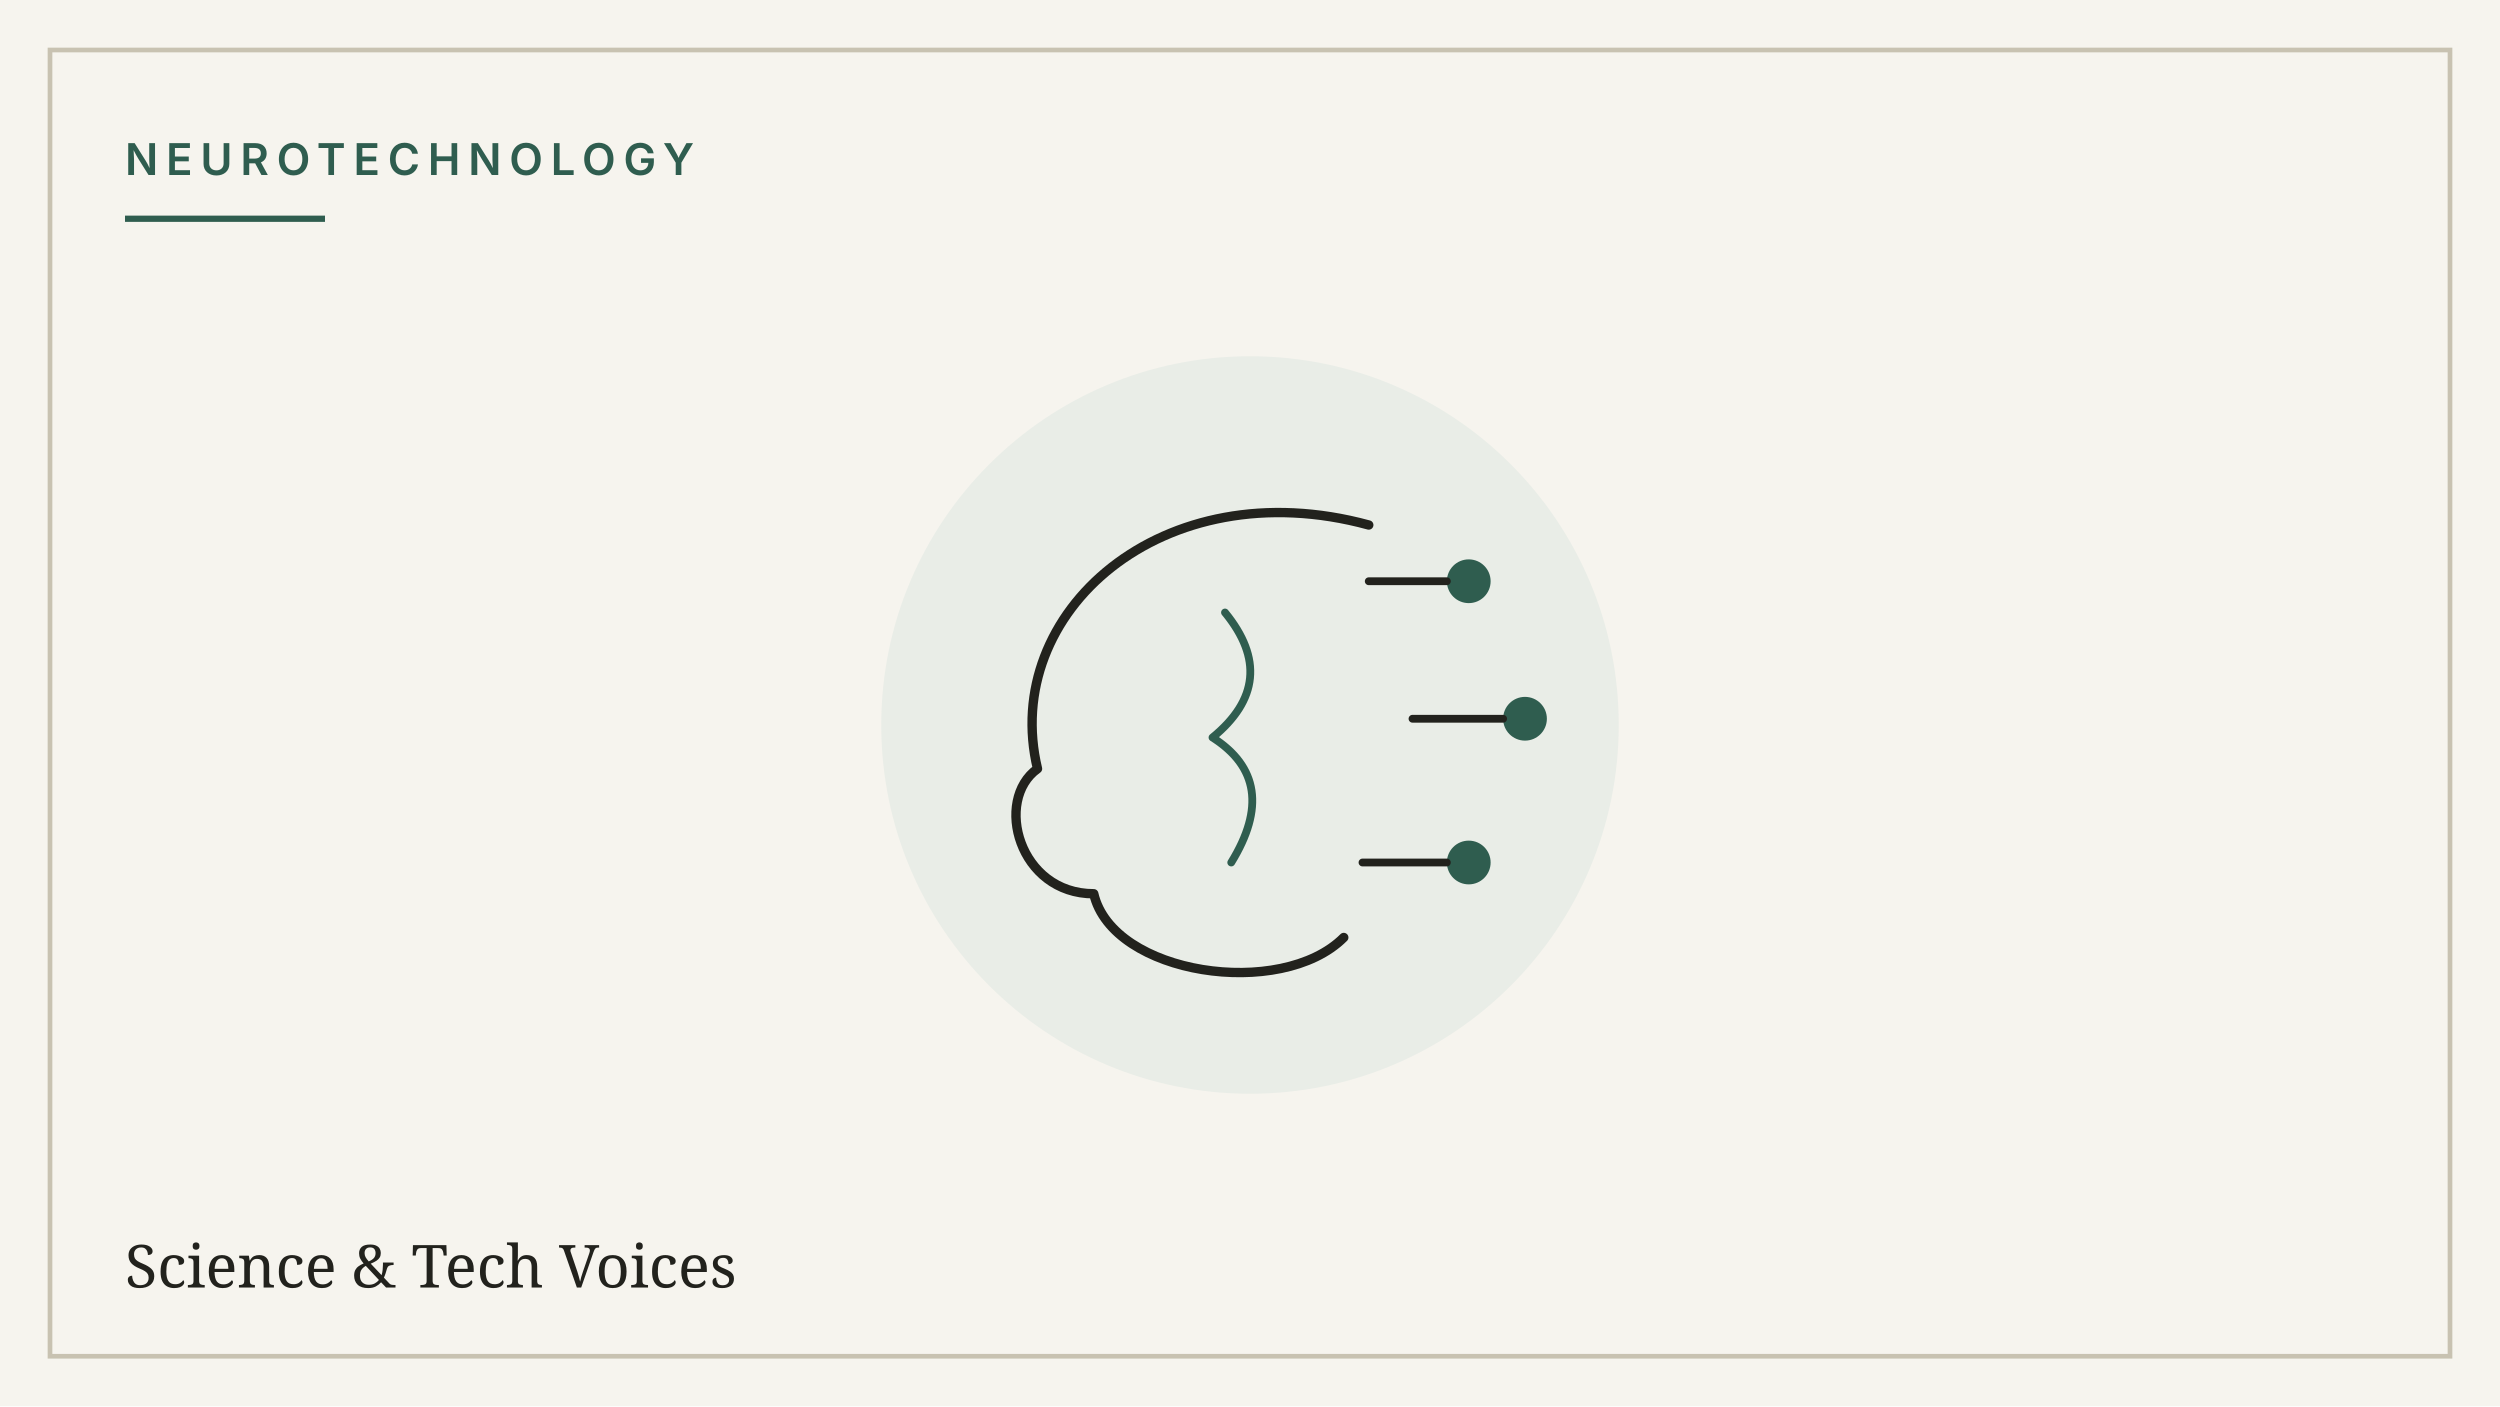
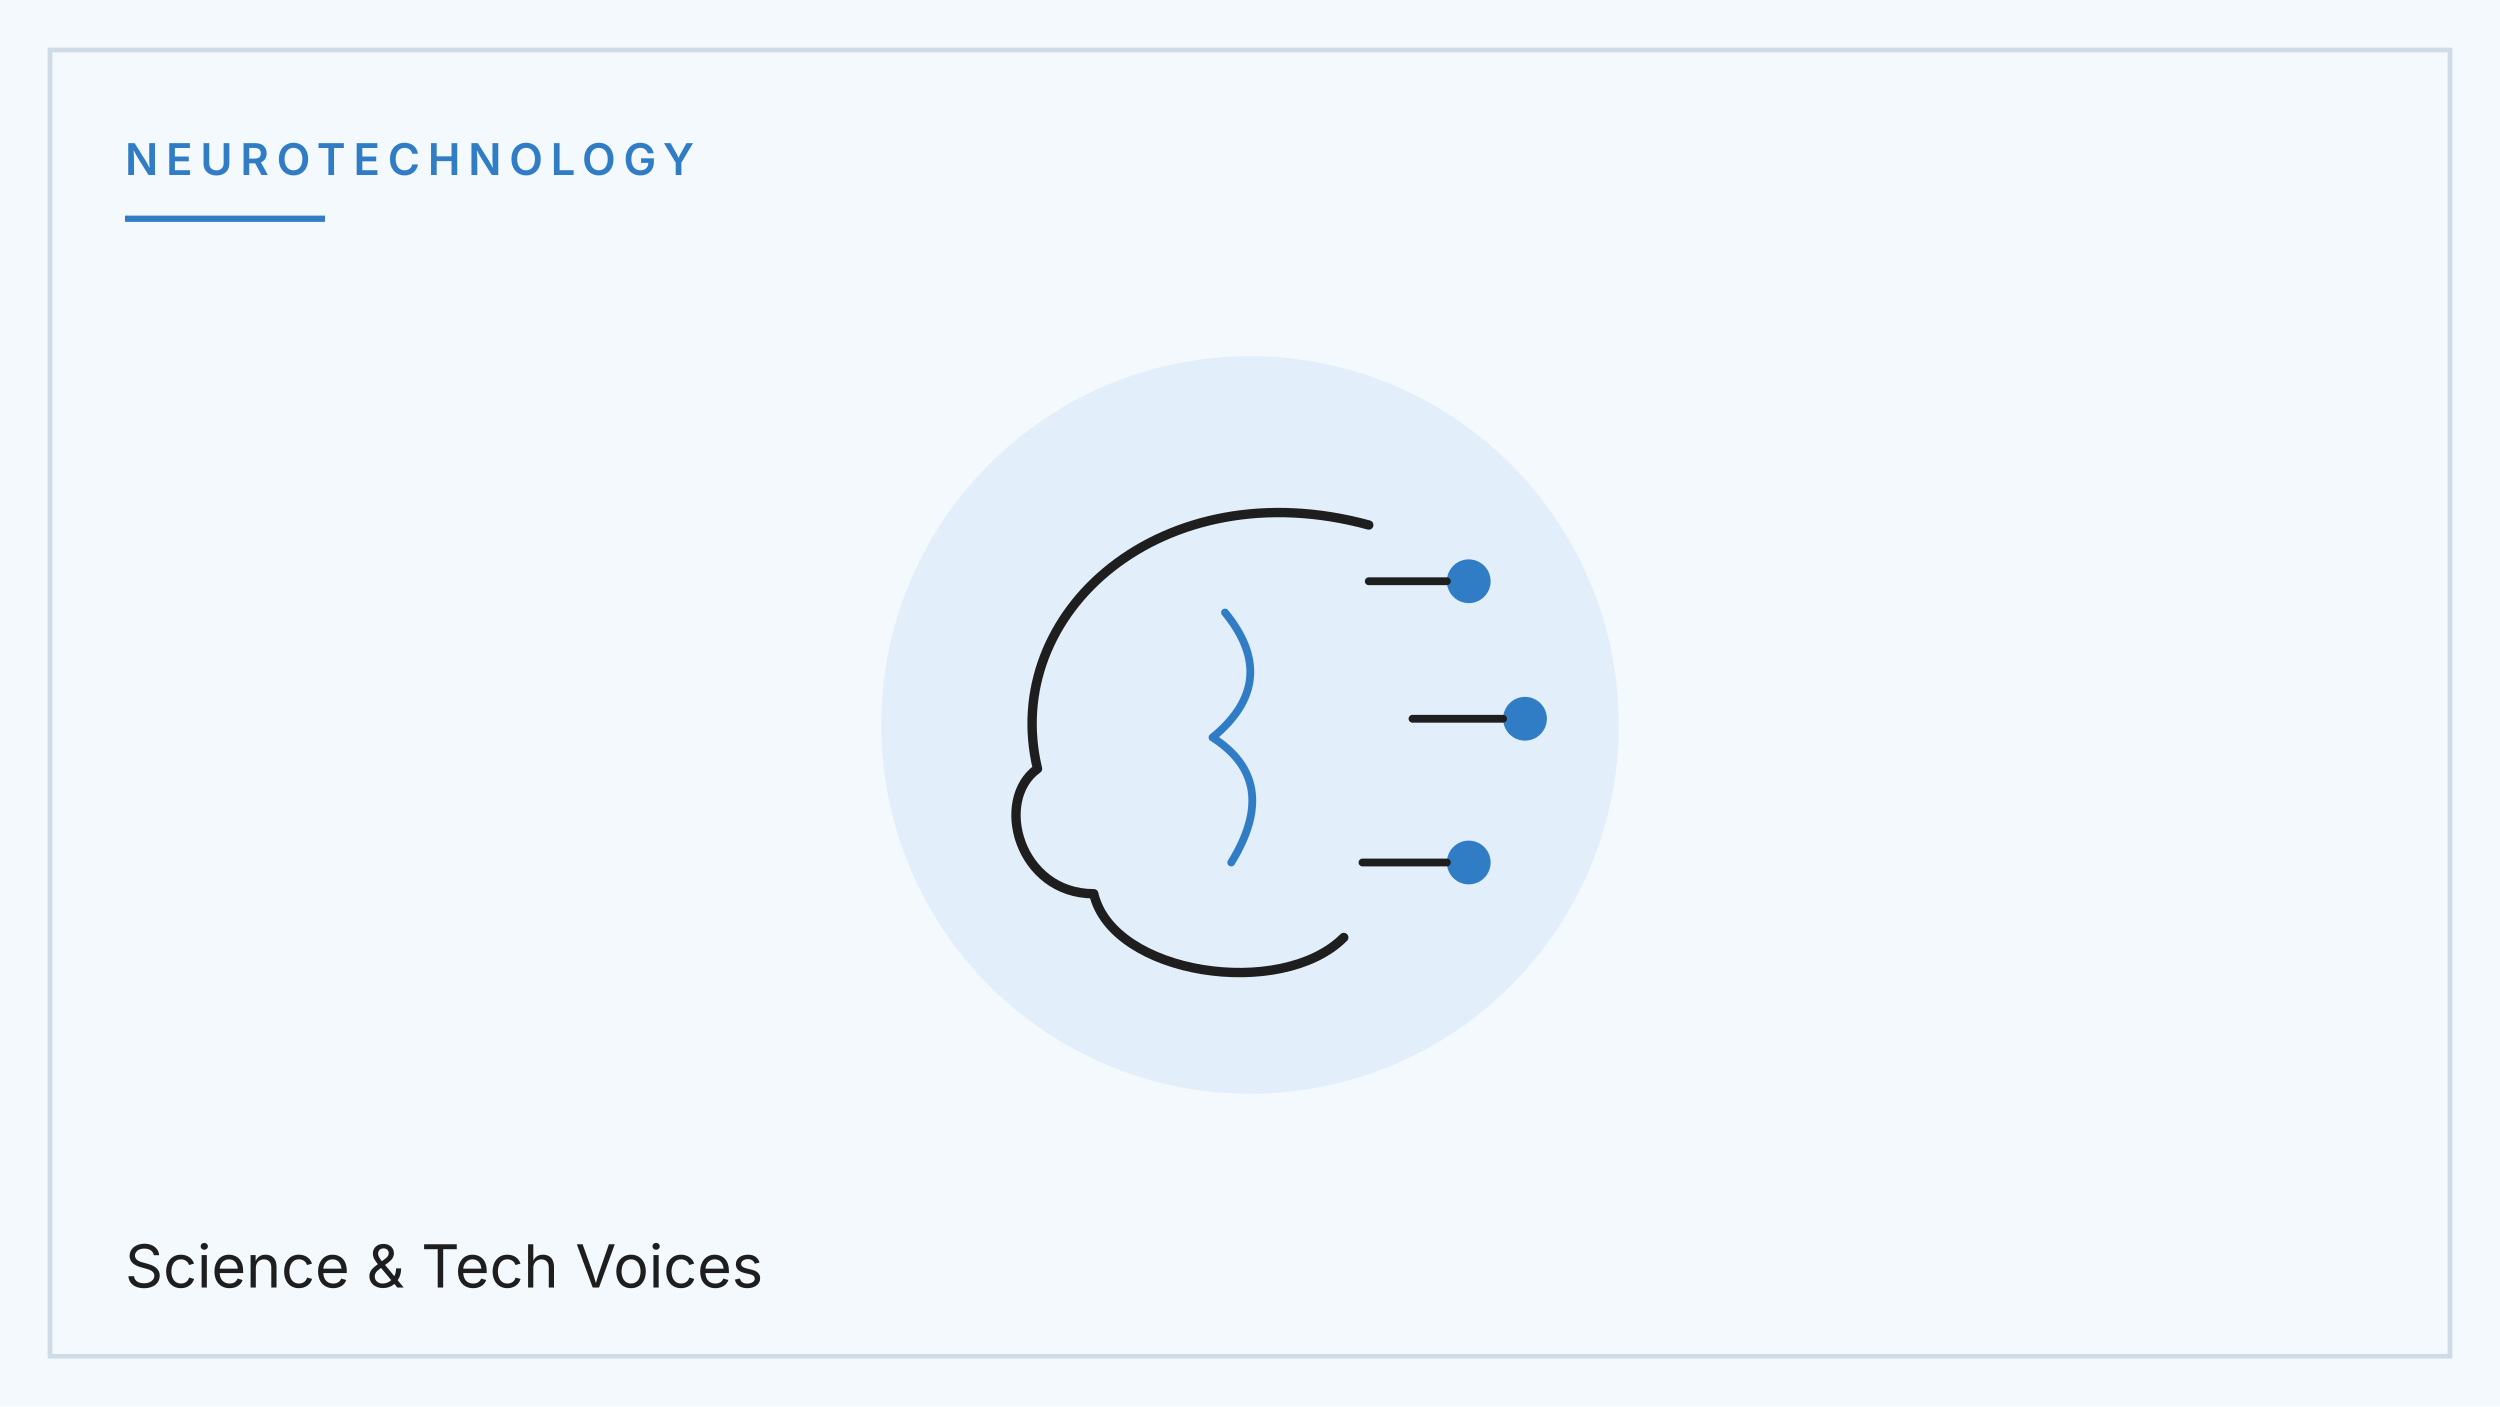
<svg xmlns="http://www.w3.org/2000/svg" viewBox="0 0 800 450" role="img" aria-label="Brain-Computer Interfaces: When Humans and Machines Think Together">
-   <rect width="800" height="450" fill="#f6f4ee" />
-   <rect x="16" y="16" width="768" height="418" fill="none" stroke="#c8c2b1" stroke-width="1.5" />
-   <text x="40" y="56" font-family="Inter, Segoe UI, sans-serif" font-size="14" letter-spacing="2.5" font-weight="600" fill="#2f5d4f">NEUROTECHNOLOGY</text>
-   <line x1="40" y1="70" x2="104" y2="70" stroke="#2f5d4f" stroke-width="2" />
-   <text x="40" y="412" font-family="Spectral, Georgia, serif" font-size="19" fill="#22221d">Science &amp; Tech Voices</text>
-   <circle cx="400" cy="232" r="118" fill="#e9ede7" />
+   <rect width="800" height="450" fill="#f4f9fd" />
+   <rect x="16" y="16" width="768" height="418" fill="none" stroke="#cfdce8" stroke-width="1.5" />
+   <text x="40" y="56" font-family="Inter, Segoe UI, sans-serif" font-size="14" letter-spacing="2.5" font-weight="600" fill="#307dc5">NEUROTECHNOLOGY</text>
+   <line x1="40" y1="70" x2="104" y2="70" stroke="#307dc5" stroke-width="2" />
+   <text x="40" y="412" font-family="Inter, Segoe UI, sans-serif" font-size="19" fill="#1e1e1e">Science &amp; Tech Voices</text>
+   <circle cx="400" cy="232" r="118" fill="#e2eef9" />
  <g stroke-linecap="round" stroke-linejoin="round" fill="none">
-     <path stroke="#22221d" stroke-width="3" d="M438 168         C 372 150, 320 196, 332 246 C 318 256, 326 286, 350 286         C 356 312, 410 320, 430 300" />
-     <path stroke="#2f5d4f" stroke-width="2.5" d="M392 196 q 18 22 -4 40 q 22 14 6 40" />
-     <g fill="#2f5d4f">
+     <path stroke="#1e1e1e" stroke-width="3" d="M438 168         C 372 150, 320 196, 332 246 C 318 256, 326 286, 350 286         C 356 312, 410 320, 430 300" />
+     <path stroke="#307dc5" stroke-width="2.5" d="M392 196 q 18 22 -4 40 q 22 14 6 40" />
+     <g fill="#307dc5">
      <circle cx="470" cy="186" r="7" />
      <circle cx="488" cy="230" r="7" />
      <circle cx="470" cy="276" r="7" />
    </g>
-     <g stroke="#22221d" stroke-width="2.5">
+     <g stroke="#1e1e1e" stroke-width="2.5">
      <line x1="438" y1="186" x2="463" y2="186" />
      <line x1="452" y1="230" x2="481" y2="230" />
      <line x1="436" y1="276" x2="463" y2="276" />
    </g>
  </g>
</svg>
